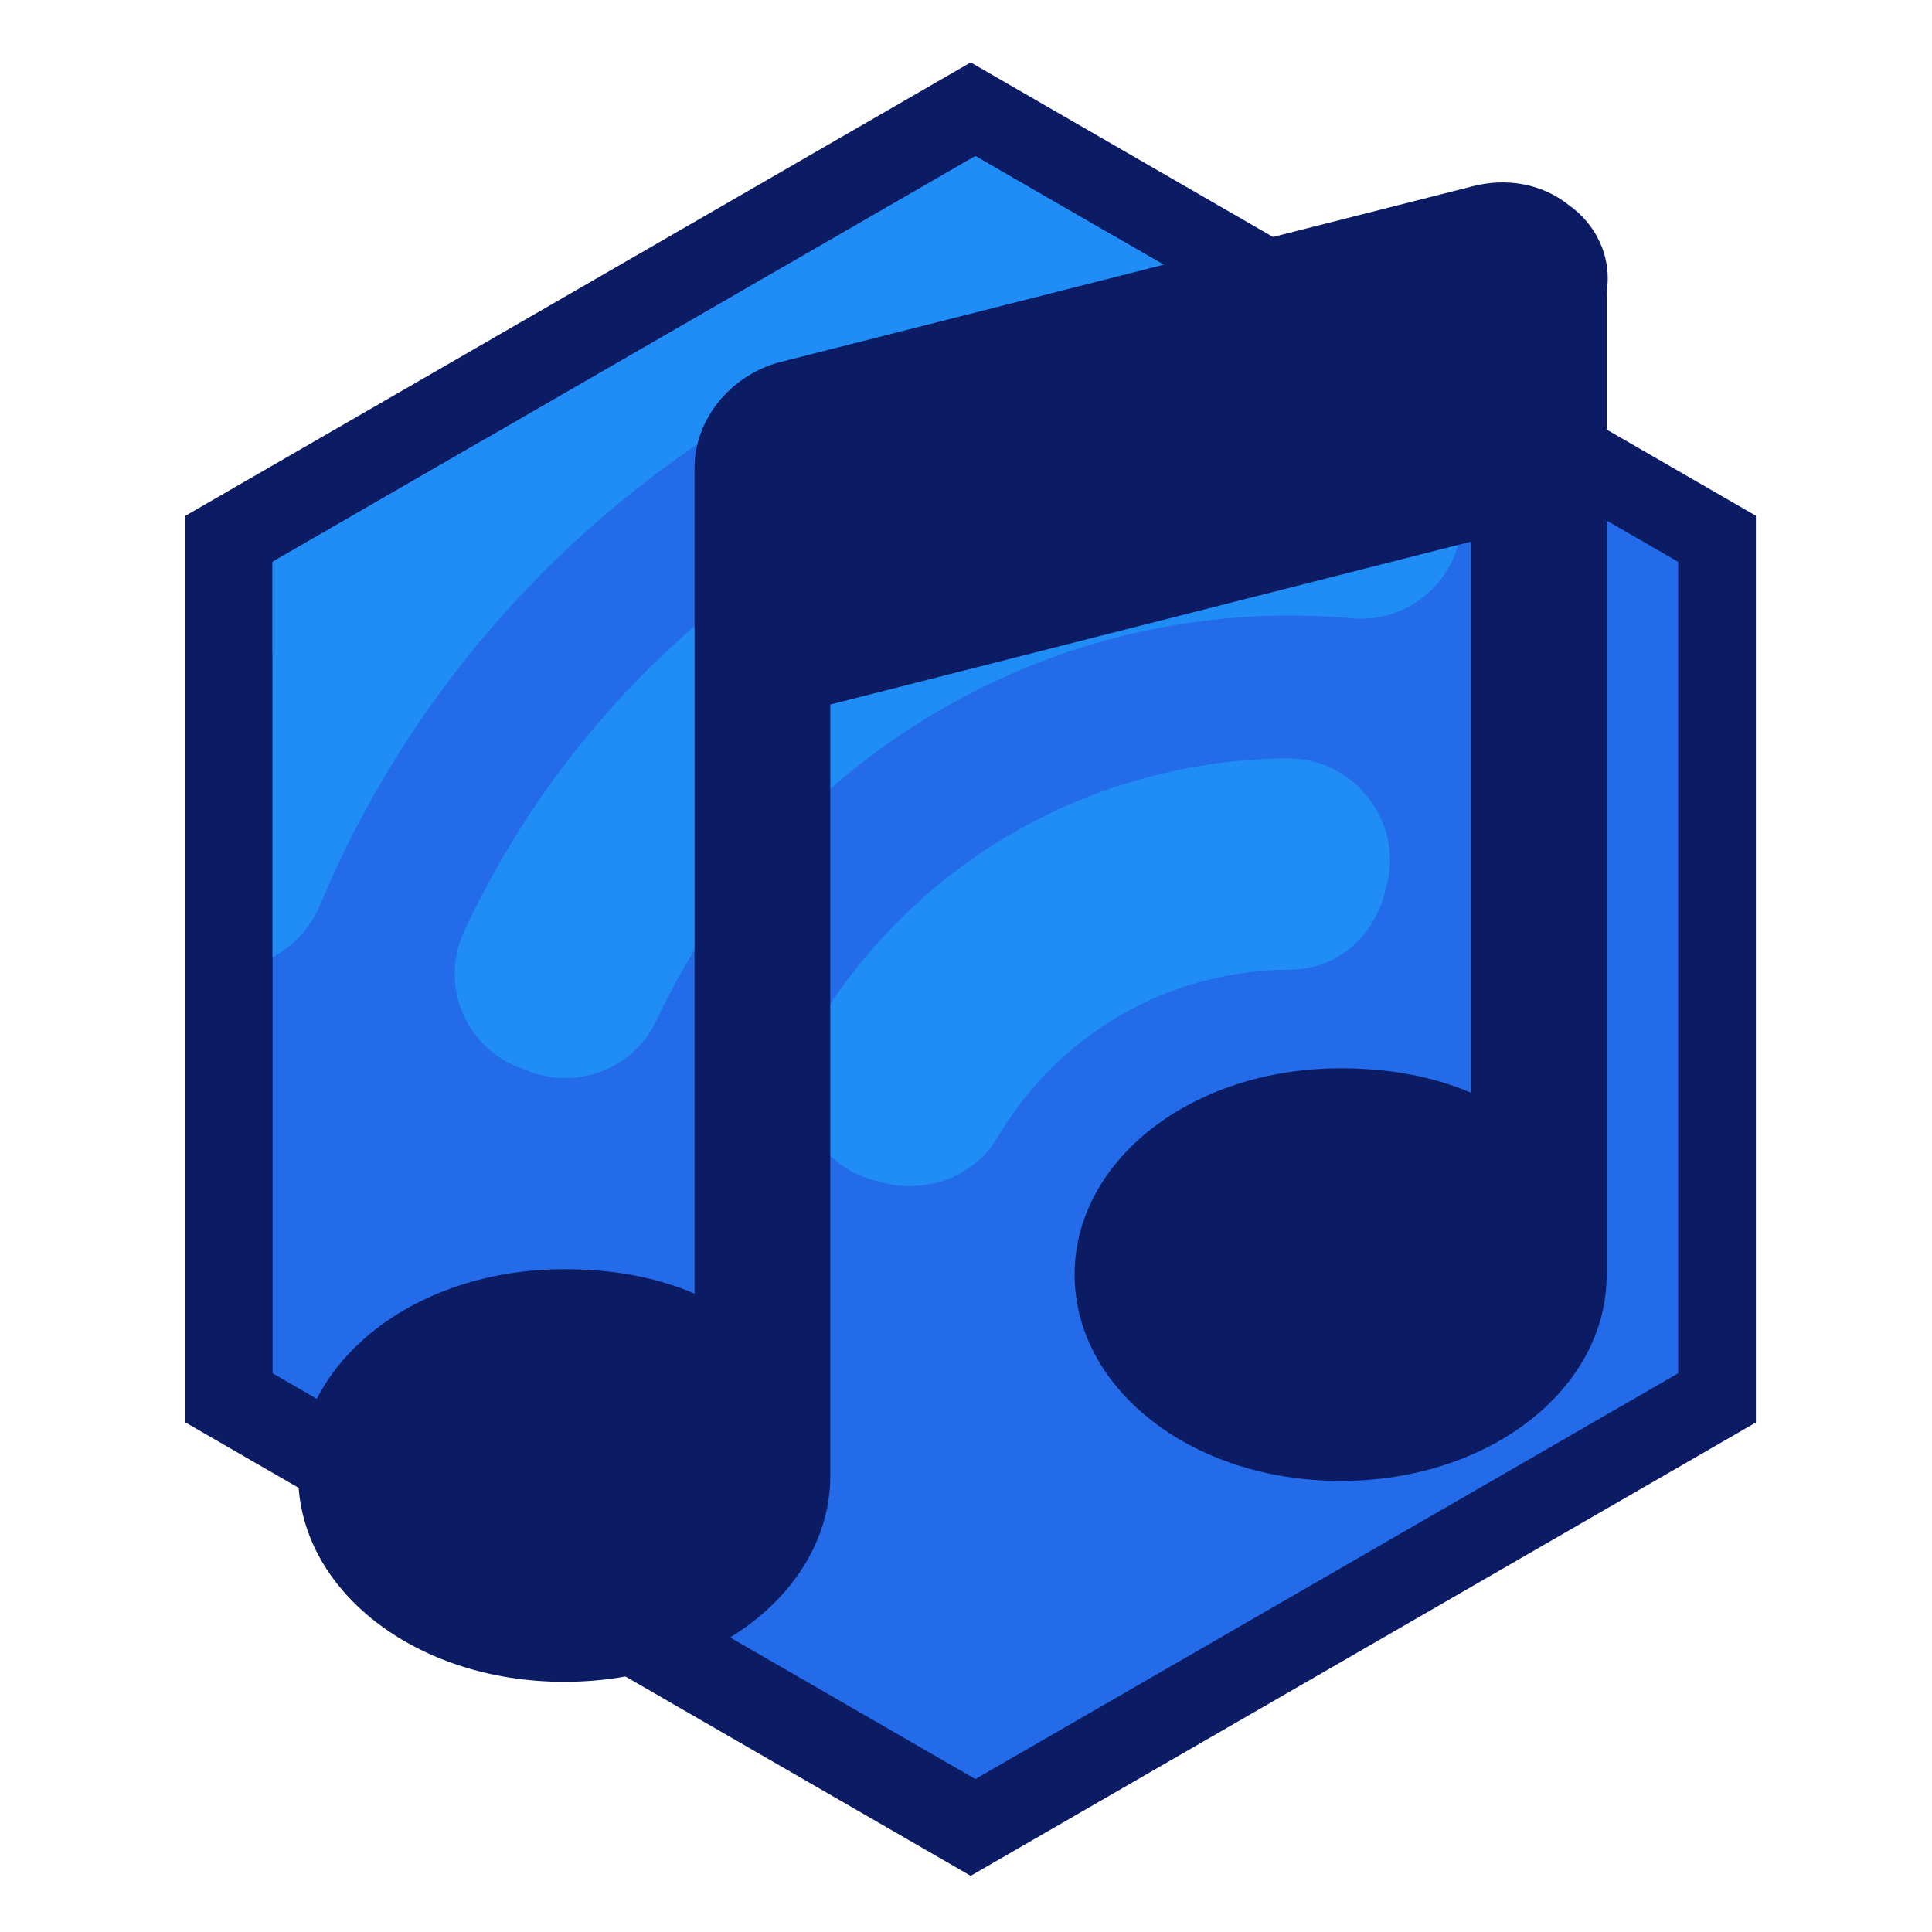
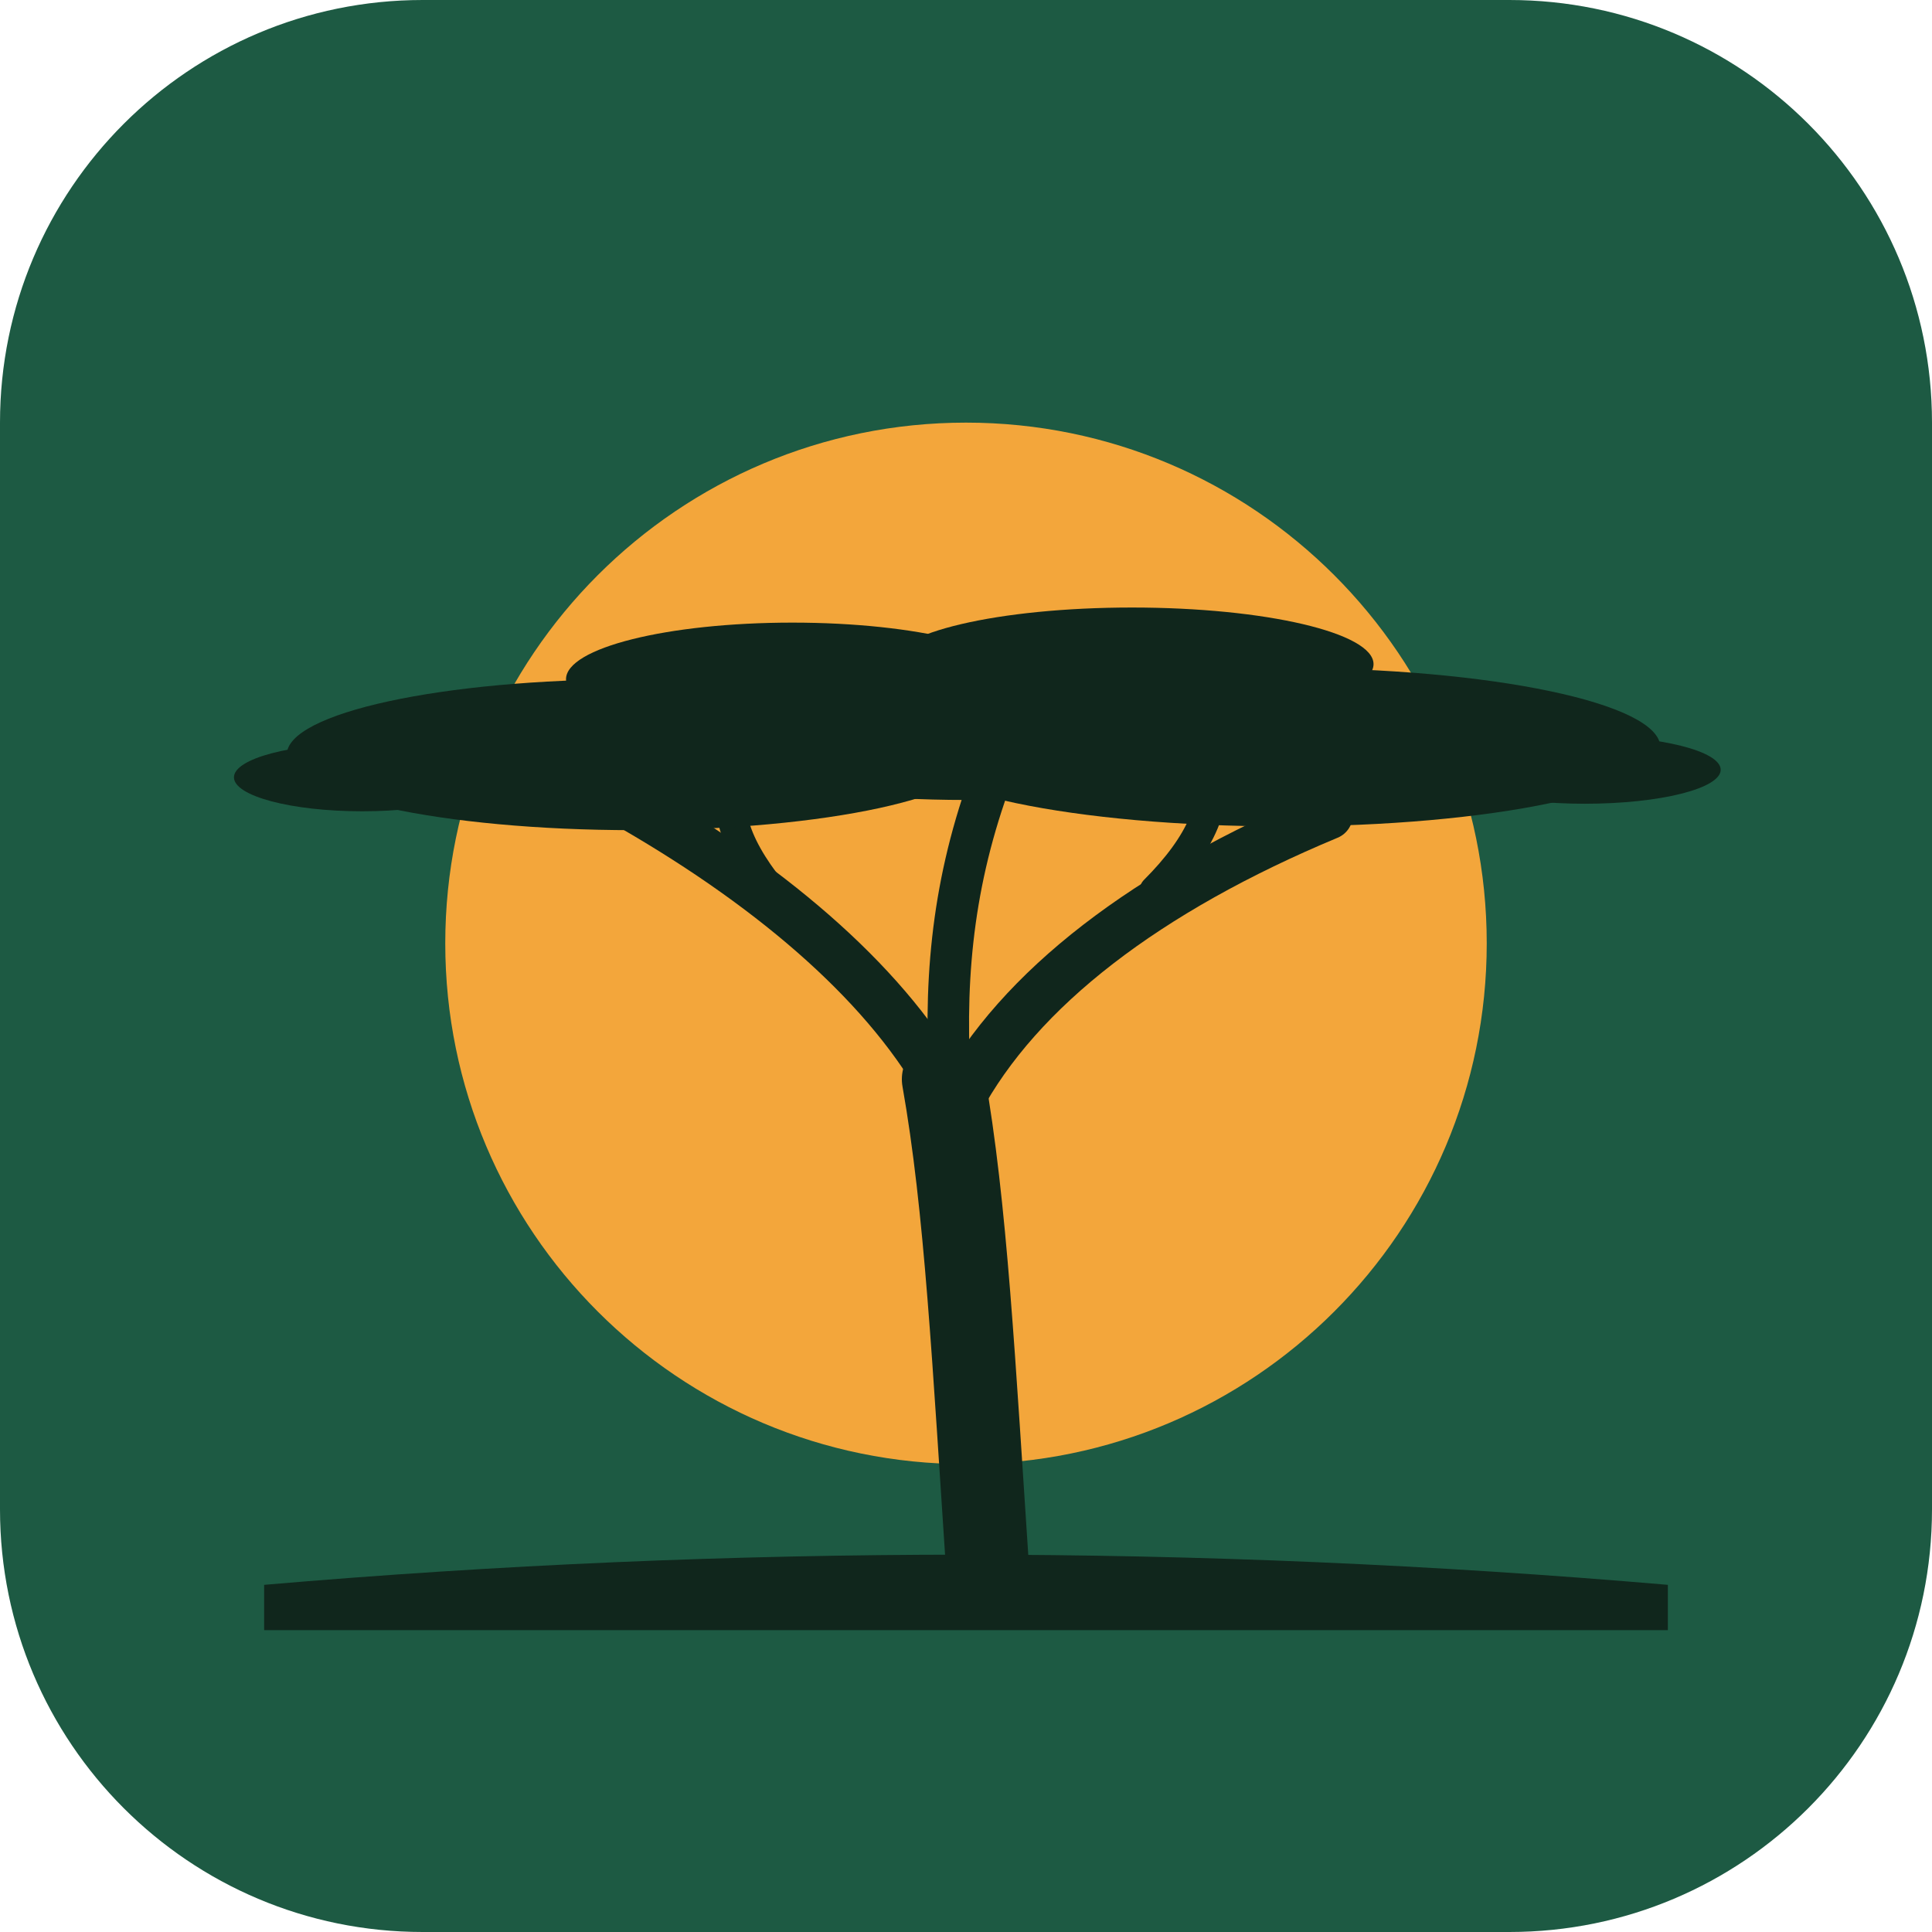
- <svg xmlns="http://www.w3.org/2000/svg" width="100%" height="100%" viewBox="0 0 300 300" version="1.1" xml:space="preserve" style="fill-rule:evenodd;clip-rule:evenodd;stroke-linejoin:round;stroke-miterlimit:2;">
-   <g transform="matrix(1.00519,0,0,1.00519,-20.5126,-0.05031)">
-     <path d="M170.355,9.693L291.655,79.725L291.655,219.79L170.355,289.822L49.056,219.79L49.056,79.725L170.355,9.693Z" style="fill:rgb(11,27,100);" />
+ <svg xmlns="http://www.w3.org/2000/svg" viewBox="0 0 512 512" role="img" aria-label="Acacia Radio">
+   <rect width="512" height="512" rx="112" fill="#1d5a43" />
+   <circle cx="256" cy="250" r="138" fill="#f3a63b" />
+   <g fill="none" stroke="#10261c" stroke-linecap="round" stroke-linejoin="round">
+     <path d="M262 420 C 258 360 256 320 250 286" stroke-width="22" />
+     <path d="M251 290 C 236 262 206 236 168 214" stroke-width="13" />
+     <path d="M254 292 C 270 262 304 236 352 216" stroke-width="13" />
+     <path d="M252 290 C 250 262 252 236 262 208" stroke-width="11" />
+     <path d="M206 238 C 196 226 190 214 196 202" stroke-width="8" />
+     <path d="M306 236 C 318 224 324 212 320 200" stroke-width="8" />
  </g>
-   <g transform="matrix(1.00386,0,0,1.00386,-28.8032,-13.7162)">
-     <path d="M179.564,37.803L288.272,100.565L288.272,226.09L179.564,288.853L70.856,226.09L70.856,100.565L179.564,37.803Z" style="fill:rgb(11,27,100);" />
-     <clipPath id="_clip1">
-       <path d="M179.564,37.803L288.272,100.565L288.272,226.09L179.564,288.853L70.856,226.09L70.856,100.565L179.564,37.803Z" />
-     </clipPath>
-     <g clip-path="url(#_clip1)">
-       <g transform="matrix(0.996154,0,0,0.996154,24.2572,24.5262)">
-         <rect x="10.152" y="-3.232" width="298.667" height="318.053" style="fill:url(#_Linear2);" />
-       </g>
-       <g transform="matrix(0.966105,-0.242823,0.242823,0.966105,21.879,66.6834)">
-         <rect x="130.072" y="27.675" width="65.09" height="18.554" style="fill:rgb(31,141,245);" />
-       </g>
-       <g transform="matrix(0.723065,-0.6852,0.6852,0.723065,-67.9601,182.9)">
-         <rect x="130.072" y="27.675" width="65.09" height="18.554" style="fill:rgb(31,141,245);" />
-       </g>
-       <g transform="matrix(2.25046,-1.2993,1.2993,2.25046,903.322,-3286.42)">
-         <path d="M-882.7,1008.9C-887.5,1006.2 -893.1,1004.6 -899,1004.6C-904.9,1004.6 -910.5,1006.2 -915.3,1008.9C-918.6,1010.8 -919.3,1015.4 -916.7,1018.2L-916.3,1018.6C-914.4,1020.6 -911.4,1021.2 -909,1019.9C-906,1018.2 -902.6,1017.2 -898.9,1017.2C-895.2,1017.2 -891.8,1018.2 -888.8,1019.9C-886.4,1021.3 -883.4,1020.7 -881.5,1018.6L-881.1,1018.2C-878.6,1015.4 -879.3,1010.8 -882.7,1008.9Z" style="fill:rgb(31,141,245);fill-rule:nonzero;" />
-         <path d="M-867.8,993.3C-876.6,987.1 -887.4,983.5 -899,983.5C-910.6,983.5 -921.3,987.1 -930.2,993.3C-933.2,995.4 -933.7,999.6 -931.2,1002.3L-930.9,1002.7C-928.8,1005 -925.4,1005.4 -922.9,1003.6C-916.1,998.9 -907.9,996.1 -899,996.1C-890.1,996.1 -881.9,998.9 -875.2,1003.6C-872.7,1005.4 -869.3,1005 -867.2,1002.7L-866.9,1002.3C-864.4,999.7 -864.9,995.4 -867.8,993.3Z" style="fill:rgb(31,141,245);fill-rule:nonzero;" />
-         <path d="M-853.4,977.7C-866.1,968.1 -881.9,962.4 -899,962.4C-916.1,962.4 -931.9,968.1 -944.6,977.7C-947.4,979.9 -947.9,984 -945.5,986.6L-945.1,987C-943,989.4 -939.4,989.6 -936.9,987.7C-926.4,979.7 -913.2,975 -899,975C-884.8,975 -871.7,979.7 -861.1,987.7C-858.6,989.6 -855,989.4 -852.9,987L-852.5,986.6C-850.2,984 -850.6,979.9 -853.4,977.7Z" style="fill:rgb(31,141,245);fill-rule:nonzero;" />
-       </g>
-     </g>
+   <g fill="#10261c">
+     <ellipse cx="168" cy="200" rx="92" ry="20" />
+     <ellipse cx="340" cy="198" rx="100" ry="21" />
+     <ellipse cx="256" cy="190" rx="86" ry="22" />
+     <ellipse cx="210" cy="180" rx="60" ry="15" />
+     <ellipse cx="300" cy="176" rx="64" ry="15" />
+     <ellipse cx="96" cy="206" rx="34" ry="9" />
+     <ellipse cx="420" cy="204" rx="36" ry="9" />
+     <path d="M70 420 Q 256 404 442 420 L 442 432 L 70 432 Z" />
  </g>
-   <g transform="matrix(4.21541,1.11022e-15,-1.11022e-15,4.21541,-160.672,-94.2064)">
-     <path d="M95.9,29.9C94.9,29.1 93.6,28.9 92.4,29.2L66.8,35.7C65,36.2 63.7,37.8 63.7,39.6L63.7,70C62.3,69.4 60.7,69.1 58.9,69.1C53.4,69.1 49.1,72.5 49.1,76.7C49.1,80.9 53.4,84.3 58.9,84.3C64.4,84.3 68.7,80.9 68.7,76.7L68.7,48.3L92.3,42.3L92.3,62.6C90.9,62 89.3,61.7 87.5,61.7C82,61.7 77.7,65.1 77.7,69.3C77.7,73.5 82,76.9 87.5,76.9C93,76.9 97.3,73.5 97.3,69.3L97.3,33.1C97.5,31.8 96.9,30.6 95.9,29.9Z" style="fill:rgb(11,27,100);fill-rule:nonzero;" />
-   </g>
-   <defs>
-     <linearGradient id="_Linear2" x1="0" y1="0" x2="1" y2="0" gradientUnits="userSpaceOnUse" gradientTransform="matrix(-0.29703,-250.696,250.696,-0.29703,154.961,265.538)">
-       <stop offset="0" style="stop-color:rgb(35,107,233);stop-opacity:1" />
-       <stop offset="1" style="stop-color:rgb(35,107,233);stop-opacity:1" />
-     </linearGradient>
-   </defs>
</svg>
